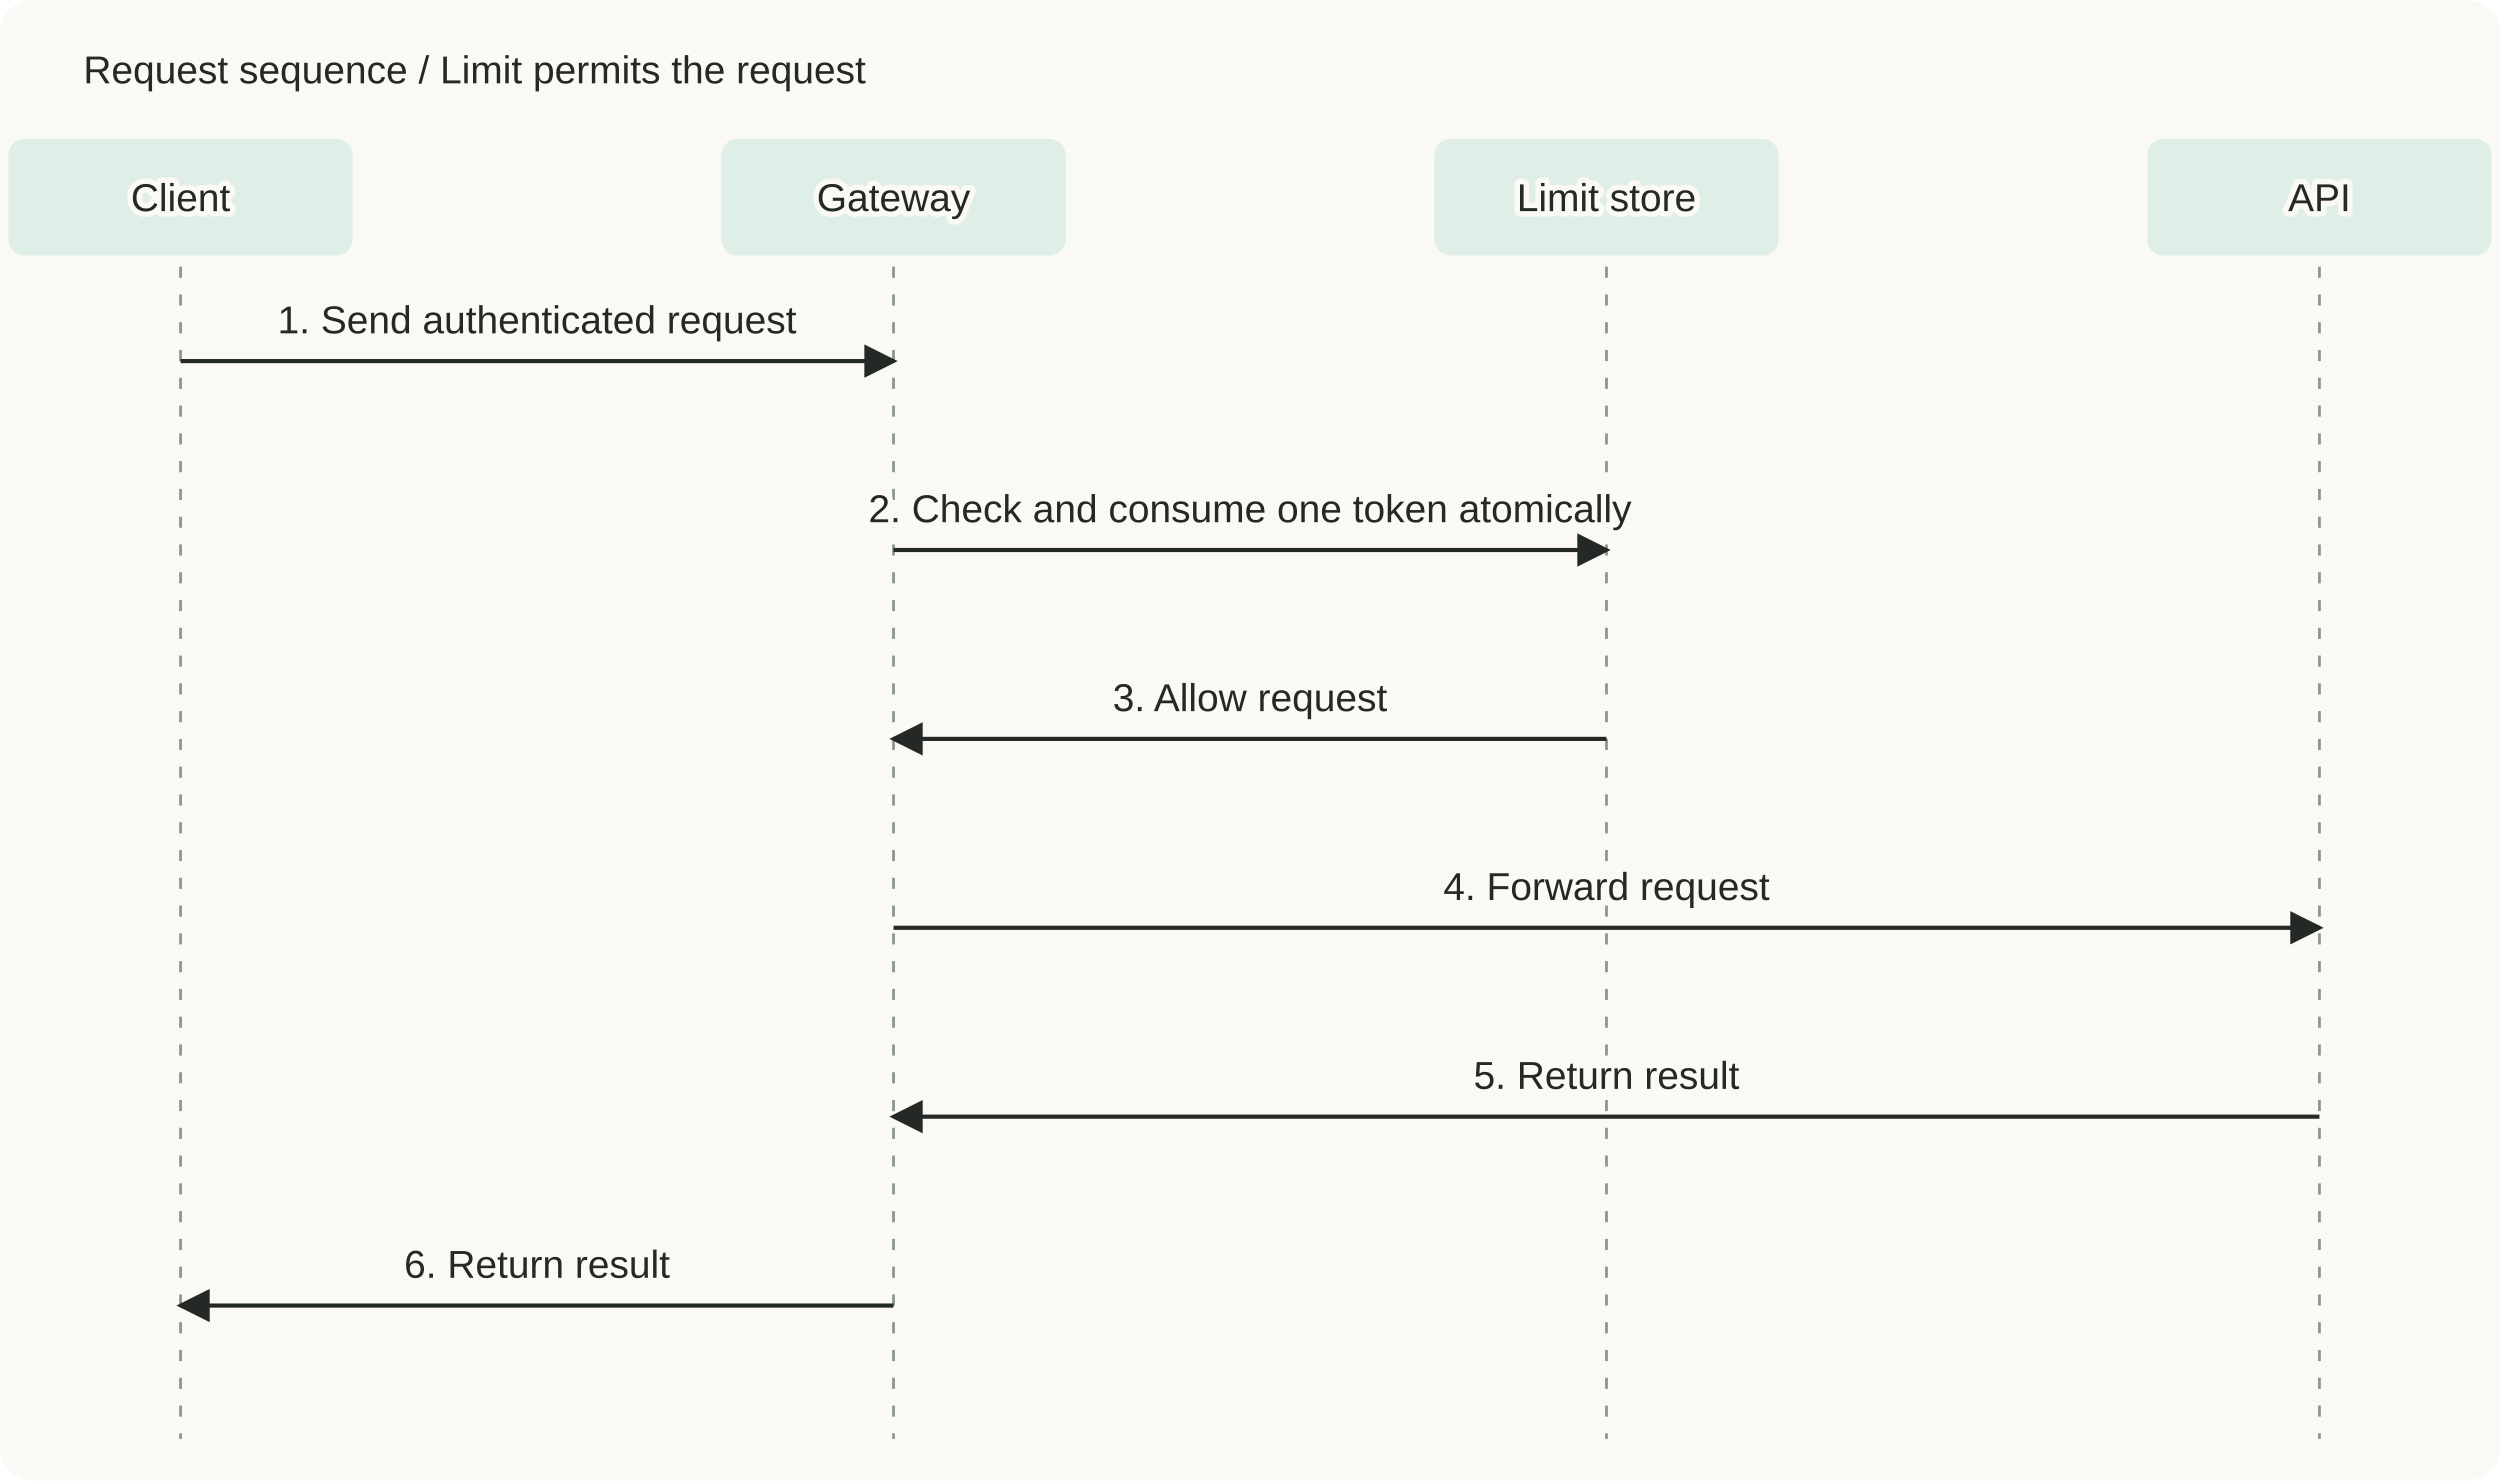
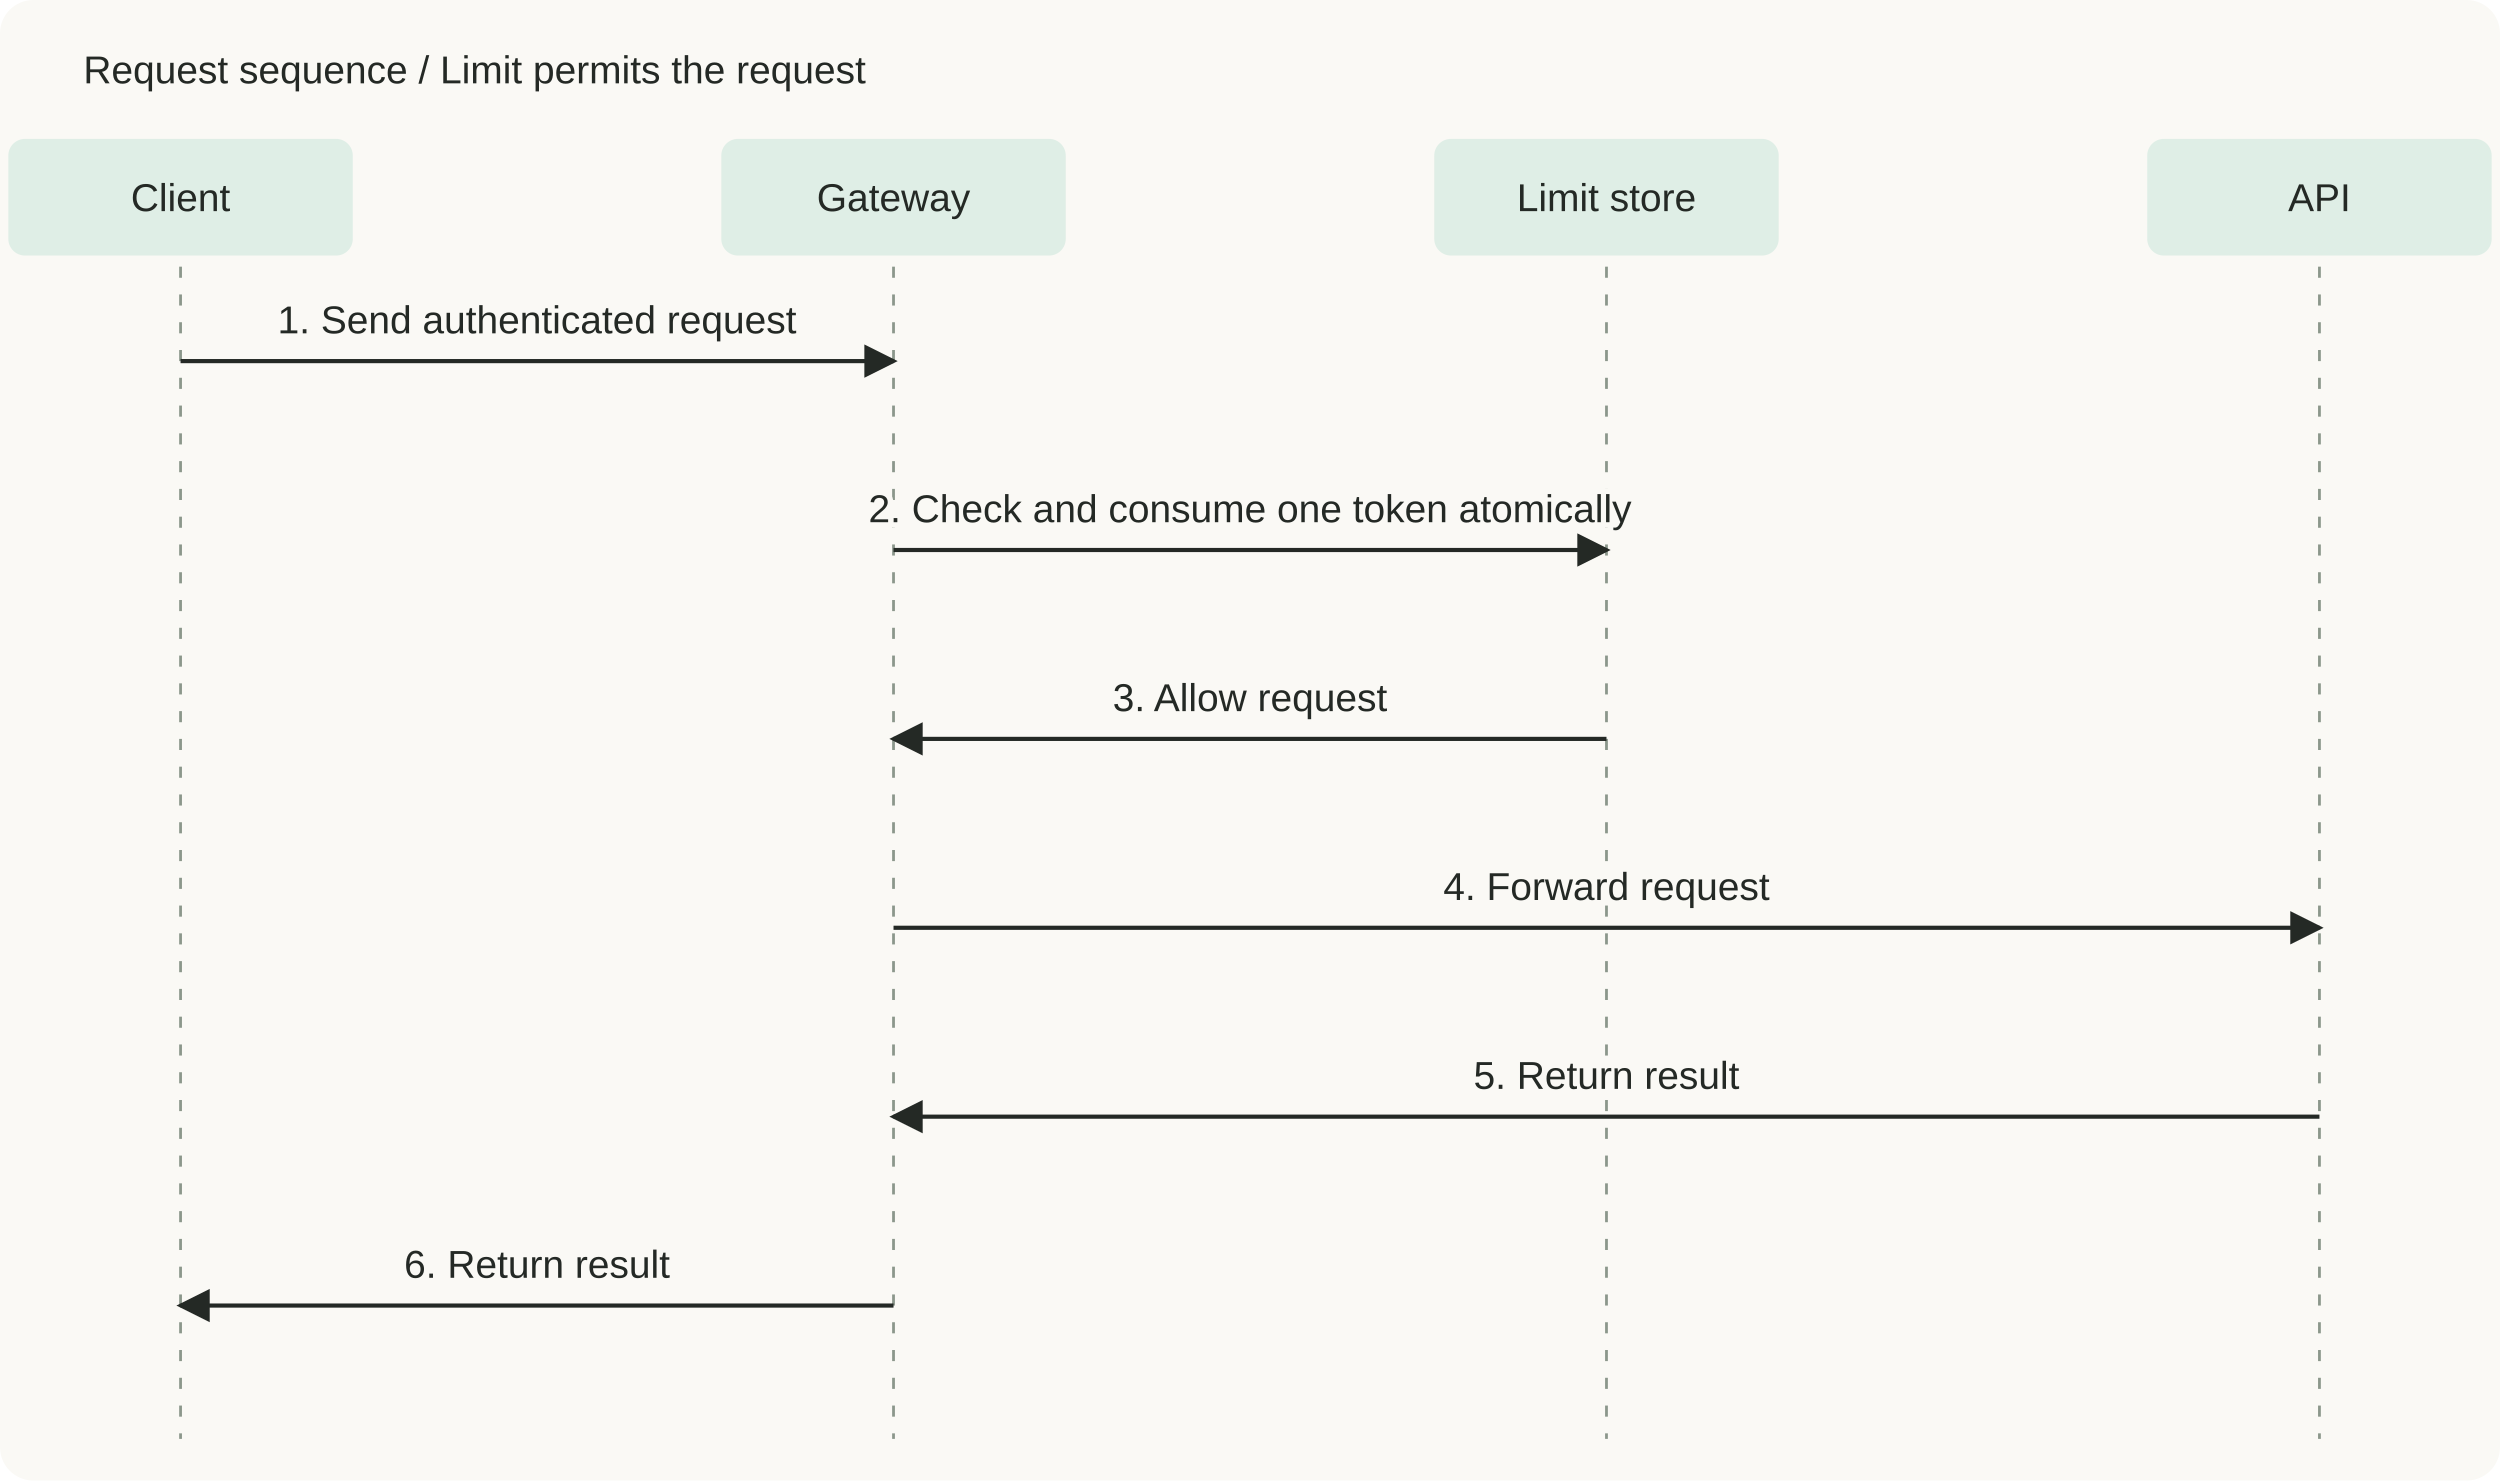
<svg xmlns="http://www.w3.org/2000/svg" width="900" height="533" viewBox="0 0 900 533" role="img" aria-labelledby="title desc">
  <defs>
    <marker id="arrow" markerWidth="8" markerHeight="8" refX="7" refY="4" orient="auto">
      <path d="M0 0L8 4L0 8Z" fill="#242925" />
    </marker>
  </defs>
  <rect width="900" height="533" rx="12" fill="#faf9f5" />
-   <text x="30" y="30" fill="#242925" font-family="Arial, sans-serif" font-size="14" text-anchor="start" paint-order="stroke" stroke="#faf9f5" stroke-width="4" stroke-linejoin="round">Request sequence / Limit permits the request</text>
+   <text x="30" y="30" fill="#242925" font-family="Arial, sans-serif" font-size="14" text-anchor="start" paint-order="stroke" stroke="#faf9f5" stroke-width="0" stroke-linejoin="round">Request sequence / Limit permits the request</text>
  <rect x="3.0" y="50" width="124" height="42" rx="6" fill="#dfeee6" />
-   <text x="65.0" y="76" fill="#242925" font-family="Arial, sans-serif" font-size="14" text-anchor="middle" paint-order="stroke" stroke="#faf9f5" stroke-width="4" stroke-linejoin="round">Client</text>
+   <text x="65.0" y="76" fill="#242925" font-family="Arial, sans-serif" font-size="14" text-anchor="middle" paint-order="stroke" stroke="#faf9f5" stroke-width="0" stroke-linejoin="round">Client</text>
  <path d="M65.0 96V518" stroke="#8b978b" stroke-dasharray="4 6" />
  <rect x="259.667" y="50" width="124" height="42" rx="6" fill="#dfeee6" />
-   <text x="321.667" y="76" fill="#242925" font-family="Arial, sans-serif" font-size="14" text-anchor="middle" paint-order="stroke" stroke="#faf9f5" stroke-width="4" stroke-linejoin="round">Gateway</text>
+   <text x="321.667" y="76" fill="#242925" font-family="Arial, sans-serif" font-size="14" text-anchor="middle" paint-order="stroke" stroke="#faf9f5" stroke-width="0" stroke-linejoin="round">Gateway</text>
  <path d="M321.667 96V518" stroke="#8b978b" stroke-dasharray="4 6" />
  <rect x="516.333" y="50" width="124" height="42" rx="6" fill="#dfeee6" />
-   <text x="578.333" y="76" fill="#242925" font-family="Arial, sans-serif" font-size="14" text-anchor="middle" paint-order="stroke" stroke="#faf9f5" stroke-width="4" stroke-linejoin="round">Limit store</text>
+   <text x="578.333" y="76" fill="#242925" font-family="Arial, sans-serif" font-size="14" text-anchor="middle" paint-order="stroke" stroke="#faf9f5" stroke-width="0" stroke-linejoin="round">Limit store</text>
  <path d="M578.333 96V518" stroke="#8b978b" stroke-dasharray="4 6" />
  <rect x="773.0" y="50" width="124" height="42" rx="6" fill="#dfeee6" />
-   <text x="835.0" y="76" fill="#242925" font-family="Arial, sans-serif" font-size="14" text-anchor="middle" paint-order="stroke" stroke="#faf9f5" stroke-width="4" stroke-linejoin="round">API</text>
+   <text x="835.0" y="76" fill="#242925" font-family="Arial, sans-serif" font-size="14" text-anchor="middle" paint-order="stroke" stroke="#faf9f5" stroke-width="0" stroke-linejoin="round">API</text>
  <path d="M835.0 96V518" stroke="#8b978b" stroke-dasharray="4 6" />
  <text x="193.333" y="120" fill="#242925" font-family="Arial, sans-serif" font-size="14" text-anchor="middle" paint-order="stroke" stroke="#faf9f5" stroke-width="4" stroke-linejoin="round">1. Send authenticated request</text>
  <path d="M65.0 130H321.667" fill="none" stroke="#242925" stroke-width="1.5" marker-end="url(#arrow)" />
  <text x="450.0" y="188" fill="#242925" font-family="Arial, sans-serif" font-size="14" text-anchor="middle" paint-order="stroke" stroke="#faf9f5" stroke-width="4" stroke-linejoin="round">2. Check and consume one token atomically</text>
  <path d="M321.667 198H578.333" fill="none" stroke="#242925" stroke-width="1.5" marker-end="url(#arrow)" />
  <text x="450.0" y="256" fill="#242925" font-family="Arial, sans-serif" font-size="14" text-anchor="middle" paint-order="stroke" stroke="#faf9f5" stroke-width="4" stroke-linejoin="round">3. Allow request</text>
  <path d="M578.333 266H321.667" fill="none" stroke="#242925" stroke-width="1.5" marker-end="url(#arrow)" />
  <text x="578.333" y="324" fill="#242925" font-family="Arial, sans-serif" font-size="14" text-anchor="middle" paint-order="stroke" stroke="#faf9f5" stroke-width="4" stroke-linejoin="round">4. Forward request</text>
  <path d="M321.667 334H835.0" fill="none" stroke="#242925" stroke-width="1.5" marker-end="url(#arrow)" />
  <text x="578.333" y="392" fill="#242925" font-family="Arial, sans-serif" font-size="14" text-anchor="middle" paint-order="stroke" stroke="#faf9f5" stroke-width="4" stroke-linejoin="round">5. Return result</text>
  <path d="M835.0 402H321.667" fill="none" stroke="#242925" stroke-width="1.5" marker-end="url(#arrow)" />
  <text x="193.333" y="460" fill="#242925" font-family="Arial, sans-serif" font-size="14" text-anchor="middle" paint-order="stroke" stroke="#faf9f5" stroke-width="4" stroke-linejoin="round">6. Return result</text>
  <path d="M321.667 470H65.0" fill="none" stroke="#242925" stroke-width="1.5" marker-end="url(#arrow)" />
</svg>
